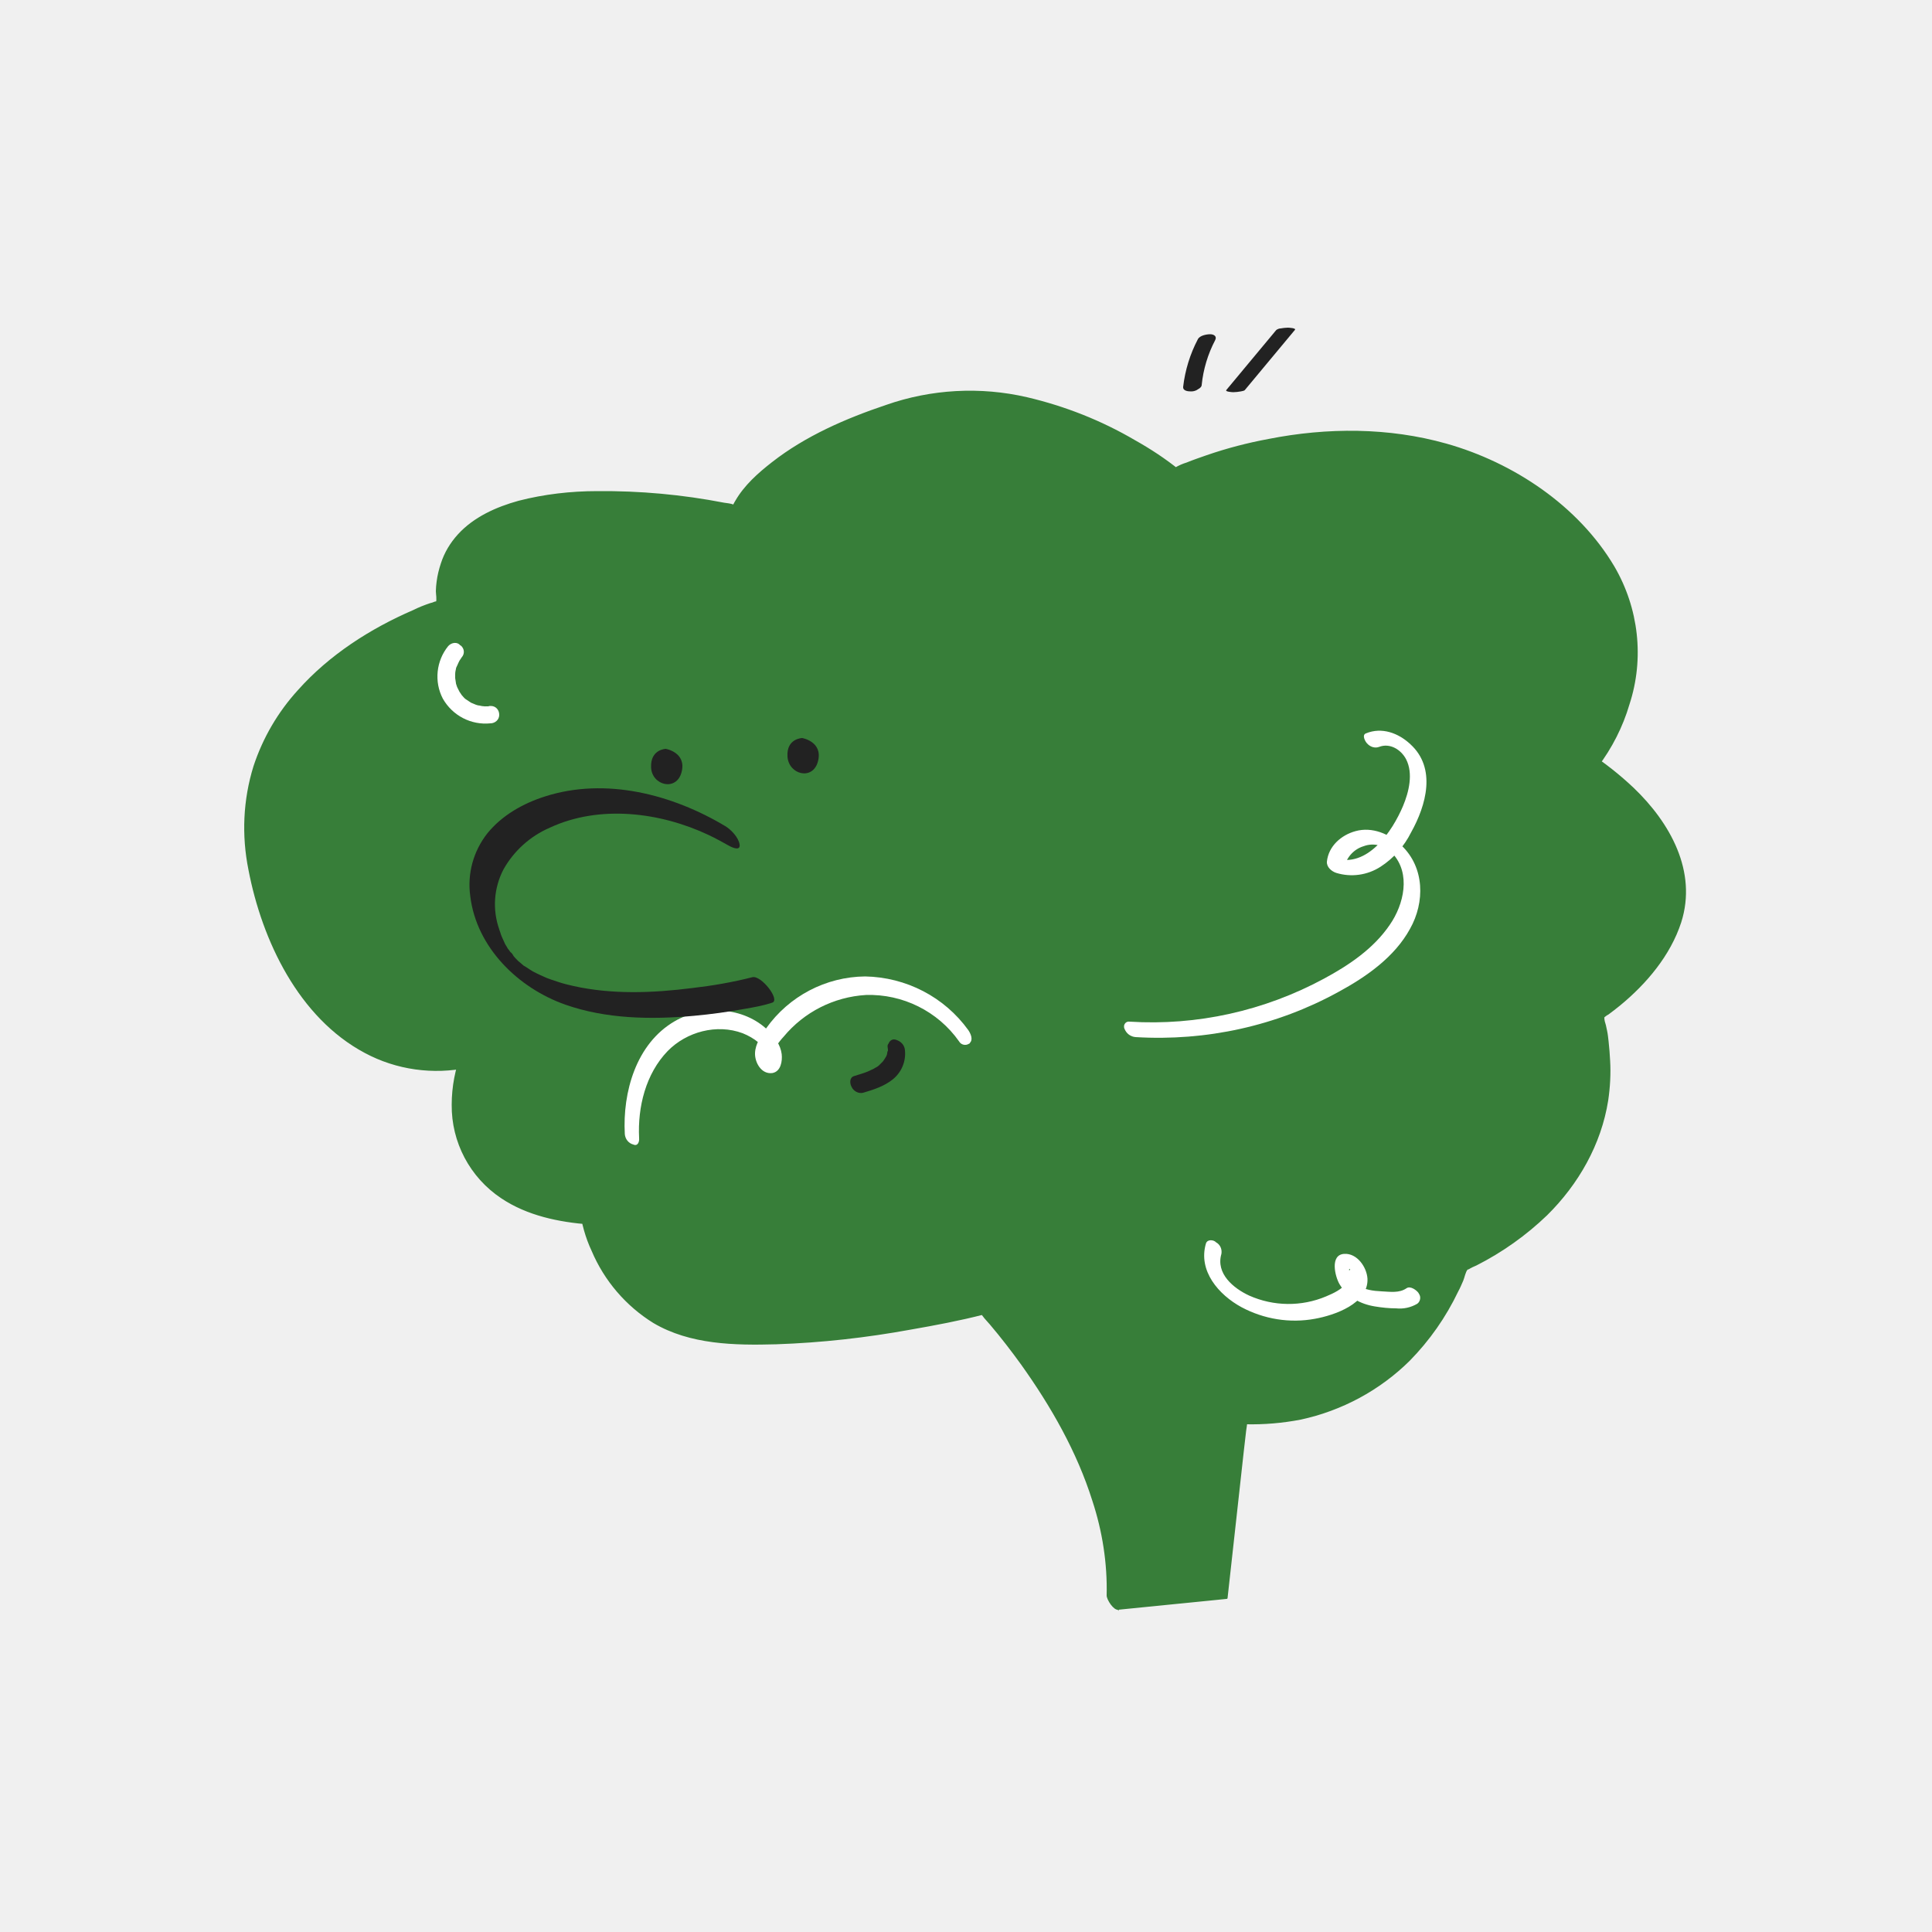
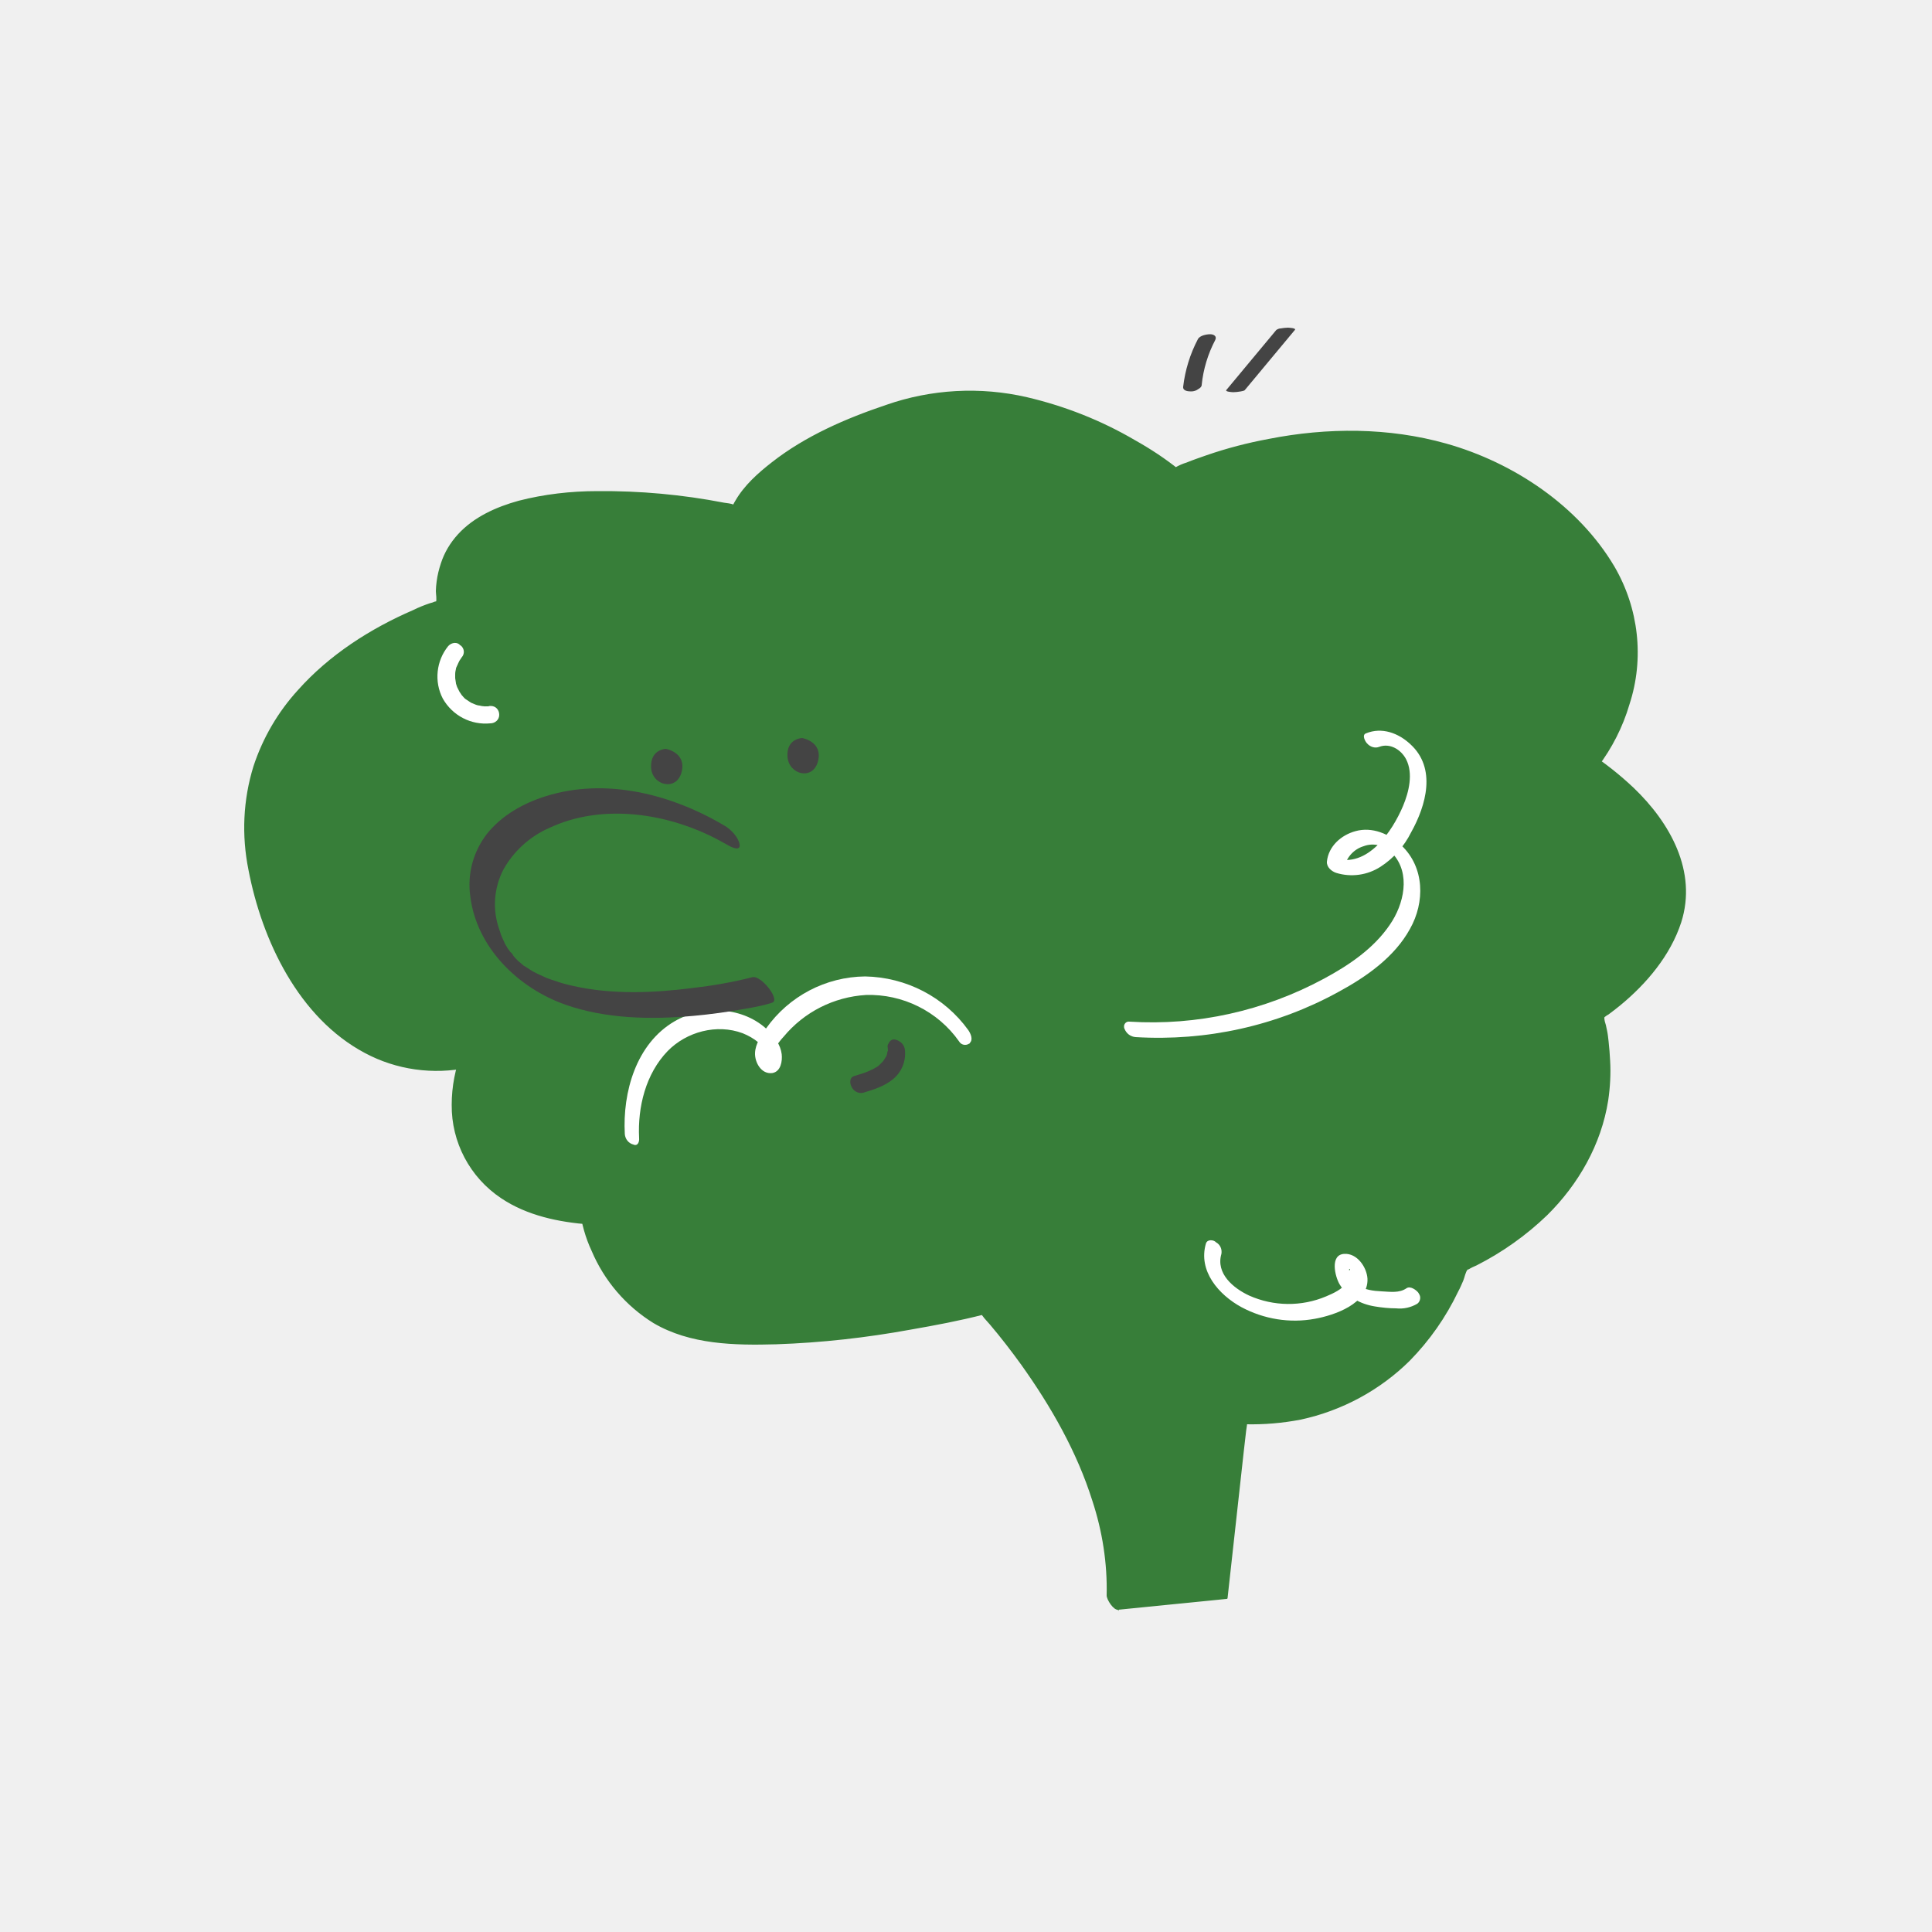
<svg xmlns="http://www.w3.org/2000/svg" transform="scale(1)" version="1.1" id="Q1VdSWXrBI" x="0px" y="0px" viewBox="0 0 500 500" xml:space="preserve" class="pbimage_pbimage__wrapper__image__0LEis false">
-   <style type="text/css"> .st0{fill:#377E39;} .st1{fill:#FFFFFF;} .st2{fill:#222;}
-  .st2{fill:#222;}
+   <style type="text/css"> .st0{fill:#377E39;} .st1{fill:#FFFFFF;} .st2{fill:#444444;}
+  .st2{fill:#444444;}
 .st1{fill:#FFFFFF;}
 .st0{fill:#377E39;}</style>
  <g id="brain">
    <g id="brain-2">
      <path class="st0" d="M151.6,314.3c0,0,2.8,27.8,31.2,31s70.3-7.1,70.3-7.1s36.3,37.5,34.9,76.3l28-2.8l4.9-45.2    c0,0,39.9,3.9,57.4-40c0,0,46.1-18.9,35.3-65.3c0,0,48.8-31.4-1.5-65c0,0,29.8-37.6-12-68s-94.2-5.7-94.2-5.7s-35.5-29-72-17.2    S191.8,132,191.8,132s-79.2-17.4-76.9,25.1c0,0-62.2,19.5-47.5,74s54.2,42.3,54.2,42.3S105.9,310.9,151.6,314.3z" />
      <path class="st0" d="M150,312.9c0.5,3.7,1.5,7.4,3.1,10.8c3.3,7.8,8.9,14.3,16,18.7c9.5,5.6,21,5.8,31.8,5.5    c11.7-0.4,23.3-1.7,34.8-3.8c6.3-1.1,12.7-2.3,18.9-3.9l-1.5-1l0.9,1l0.4,0.5l0.3,0.4c0.4,0.4-0.4-0.5,0,0s1,1.1,1.5,1.7    c2.8,3.3,5.5,6.8,8.1,10.4c7.7,10.8,14.4,22.5,18.4,35.2c2.6,7.9,3.9,16.2,3.7,24.5c0,1.1,1.8,3.9,3,3.7l28-2.8    c0.2,0,0.3-0.1,0.3-0.3c0,0,0,0,0,0l2.5-22.6l1.7-15.4l0.6-5.2c0.1-0.5,0.1-0.9,0.2-1.4c0-0.7,0.3-0.3-0.3-0.3    c4.8,0.1,9.5-0.3,14.2-1.2c10.7-2.3,20.5-7.6,28.2-15.2c5.2-5.3,9.4-11.3,12.6-18c0.5-0.9,0.9-1.9,1.3-2.8    c0.3-0.7,0.6-2.3,1.1-2.8c0.1-0.1,0.2-0.1,0.3-0.1c0.6-0.4,1.3-0.7,2-1c6.7-3.4,12.9-7.8,18.3-13c8.1-8,14-18.3,15.8-29.7    c0.5-3.4,0.7-6.9,0.5-10.3c-0.1-1.7-0.2-3.3-0.4-5c-0.1-0.9-0.2-1.9-0.4-2.8c-0.1-0.5-0.2-1-0.3-1.4c-0.2-0.6-0.4-1.3-0.4-1.9    c0-0.1-0.2,0.2,0.1-0.2c0.3-0.2,0.6-0.5,0.9-0.6c1.1-0.8,2.1-1.6,3.1-2.4c6.8-5.6,13-12.9,15.8-21.5c4.2-13.2-2.9-25.8-12.3-34.8    c-3.6-3.4-7.4-6.4-11.5-9.1l2.2,3.7c3.7-4.9,6.5-10.4,8.2-16.2c3.9-11.9,2.4-24.9-3.9-35.7c-9.3-15.7-26.1-26.9-43.5-31.8    c-14.9-4.2-30.8-4.2-46-1.2c-5.4,1-10.8,2.4-16,4.2c-1.7,0.6-3.5,1.2-5.2,1.9c-1,0.3-1.9,0.7-2.8,1.2c-0.1,0.1-0.2,0.1-0.4,0.2    l1.3,0.5c-3.6-2.9-7.4-5.4-11.5-7.7c-8.7-5.1-18.1-8.8-27.9-11.1c-12.1-2.8-24.8-2.1-36.5,2c-10.4,3.5-20.8,8-29.5,14.8    c-3.6,2.8-7.2,6-9.5,10c-0.2,0.3-0.4,0.7-0.6,1.1c-0.1,0.4,0.2-0.1,0.2-0.1c-0.8-0.3-1.7-0.4-2.5-0.5c-10.8-2.1-21.8-3.1-32.8-3    c-6.9,0-13.8,0.8-20.4,2.5c-5.8,1.6-11.6,4.2-15.7,8.7c-2,2.2-3.5,4.7-4.4,7.5c-0.5,1.5-0.9,3.1-1.1,4.7c-0.1,0.8-0.2,1.7-0.2,2.5    c0,0.6,0.3,2.4,0,2.8c0.2-0.3-0.1-0.1-0.3-0.1c-0.4,0.2-0.8,0.3-1.2,0.4c-1.5,0.5-3,1.1-4.4,1.8c-11.1,4.8-21.7,11.6-29.8,20.7    c-5.2,5.7-9.1,12.4-11.5,19.7c-2.7,8.7-3.1,17.9-1.3,26.8c3.5,18.3,13,38.3,30.1,47.4c8.2,4.4,17.7,5.7,26.8,3.8    c0.6-0.1,1.1-0.2,1.6-0.4l-3.3-3.7c-1.7,4.4-2.6,9-2.6,13.7c-0.1,9.7,4.7,18.8,12.8,24.2c6.7,4.5,14.9,6.2,22.9,6.8    c0.9,0.1-0.2-1.8-0.3-2c-0.5-0.7-1.4-2-2.4-2c-6.8-0.5-13.8-1.8-19.7-5.1c-2-1.1-3.8-2.5-5.4-4.2c-1-1.2-1.9-2.5-2.5-4    c-2.7-6.1-2.3-13.2-0.7-19.5c0.3-1.5,0.8-2.9,1.4-4.3c0.4-1.1-2.2-4-3.3-3.7c0.3-0.1,0,0-0.2,0l-0.9,0.2c-1.2,0.3-2.4,0.5-3.6,0.6    c-4,0.4-8,0.3-12-0.4c-5.4-1-10.4-3.2-14.9-6.4c-6-4.4-10.3-10.5-13.6-17.1c-7.7-15.7-11.1-34.5-4.1-51.1    c5.1-12,14.8-21.5,25.6-28.4c4.1-2.6,8.3-4.9,12.7-6.9c1.5-0.7,3-1.3,4.6-1.9c0.9-0.2,1.7-0.5,2.5-0.9c0.1-0.1,0.2-0.1,0.3-0.1    c0.1-0.1,0.2-0.3,0.1-0.5c-0.3-6.9,1.8-13.7,7-18.4c5-4.5,11.7-6.8,18.2-8.1c13.7-2.7,28.1-1.7,41.8,0.3c3.2,0.5,6.4,1,9.6,1.7    c0.2,0,0.3-0.1,0.3-0.2c0,0,0,0,0,0c0.9-2.2,3.1-4.7,4.9-6.5c6.3-6.3,14.4-10.8,22.5-14.4c6.4-3,13.1-5.4,20-7    c6.2-1.3,12.6-1.6,18.9-1c11,1,21.7,4.7,31.5,9.8c3.8,1.9,7.4,4.1,10.9,6.5c0.6,0.4,1.2,0.8,1.8,1.3l1.1,0.8l0.6,0.5l0.3,0.2    c0.3,0.3,0.9,0.7,1.3,0.5c5.9-2.6,12.1-4.7,18.4-6.1c13.6-3.3,27.9-4.4,41.7-2.1c17,2.8,34.6,11.2,45.2,25.1    c7.5,9.9,9.5,22.4,6.5,34.3c-1.6,6.7-4.6,13.1-8.8,18.6c-0.8,1,1.5,3.2,2.2,3.7c7,4.7,14.2,10.5,17.9,18.3    c2.4,5.1,3,10.8,1.8,16.3c-2,9.1-8.3,16.8-15.2,22.7c-1.7,1.5-3.4,2.8-5.2,4c-0.1,0.1-0.2,0.3-0.1,0.5c3.2,14,1.5,28.5-6.4,40.7    c-5.5,8.3-12.8,15.2-21.4,20.3c-2.1,1.3-4.4,2.4-6.6,3.5c-1.2,0.6-1.3,2-1.9,3.2c-1.8,4.1-3.9,8-6.4,11.7    c-7.2,10.7-17.9,18.7-30.2,22.7c-4.1,1.3-8.3,2.1-12.5,2.5c-1.4,0.1-2.8,0.2-4.1,0.2c-0.8-0.1-1.5-0.1-2.3-0.1c-0.1,0-0.2,0-0.3,0    c-0.2,0-0.3,0.1-0.3,0.2c0,0,0,0,0,0l-3.4,31.2l-0.9,8.7c-0.2,1.5-0.7,3.4-0.5,4.9c0,0.1,0,0.3,0,0.4s0.5-0.2,0.2-0.2    c-0.7,0-1.4,0.1-2.1,0.2l-8.7,0.9l-17,1.7l3,3.7c0.6-18.9-7.1-37.2-16.8-53.1c-3.9-6.3-8.1-12.4-12.8-18.1    c-2.1-2.7-4.4-5.3-6.8-7.8c-1.2-1.2-1.6-1-3-0.7c-2.1,0.5-4.1,0.9-6.2,1.4c-7.5,1.6-15.1,2.9-22.7,3.9c-9.6,1.4-19.2,2.1-28.9,2.1    c-8.6-0.1-17.6-0.6-25.1-5.1c-8.2-4.9-12.6-13.4-14.2-22.6c0-0.2-0.1-0.4-0.1-0.6c-0.3-1.1-1-2.1-1.9-2.8    C151,312.6,149.9,311.8,150,312.9z" />
    </g>
    <path class="st1" d="M293.9,268.4c18.3,1.1,36.5-2.9,52.5-11.7c7.2-3.9,14.5-9,18.5-16.3c3.9-6.9,3.8-15.9-2.2-21.6   c-3.1-3-7.6-4.9-11.9-3.7c-3.7,1-7,3.9-7.4,7.9c-0.1,1.4,1.2,2.5,2.4,2.9c3.9,1.2,8.1,0.6,11.5-1.6c3.4-2.2,6.1-5.3,7.9-8.9   c3.9-7,6.6-16.6-0.2-22.8c-3.1-2.9-7.4-4.5-11.5-2.8c-1.1,0.4-0.2,2.1,0.3,2.6c0.8,0.9,2,1.3,3.1,0.9c2.8-1.1,5.7,0.7,7,3.2   c1.9,3.7,0.7,8.5-0.8,12.1c-2.8,6.6-9.2,16.2-17.7,13.5l2.4,2.9c0.4-2.8,2.4-5.2,5.1-6c2.6-1,5.6-0.2,7.5,1.9   c4.8,5.2,2.9,13.2-0.7,18.4c-4.2,6.2-10.6,10.5-17.1,14c-15.4,8.3-32.8,12.2-50.3,11.1c-0.7-0.1-1.3,0.4-1.4,1.1   c0,0.3,0,0.5,0.1,0.7C291.5,267.5,292.6,268.3,293.9,268.4L293.9,268.4z" fill="#FFFFFF" />
    <path class="st1" d="M312.1,321.8c-2.1,7.1,3.3,13.3,9.2,16.5c5.8,3.1,12.5,4.2,19,3c5-0.9,13.9-3.9,13.6-10.4   c-0.2-3-2.7-6.6-6-6.4c-3.8,0.2-2.4,5.9-1.2,7.9c2,3.3,5.4,5.1,9.1,5.7c1.8,0.3,3.7,0.5,5.5,0.5c1.9,0.2,3.8-0.2,5.5-1.2   c0.8-0.6,1-1.8,0.4-2.6c0-0.1-0.1-0.1-0.1-0.2c-0.5-0.7-2.1-1.9-3.1-1.2c-1.9,1.3-4.2,0.9-6.4,0.8s-4.5-0.4-6.2-1.6   c-0.7-0.5-1.2-1.2-1.5-2c-0.1-0.3-0.2-0.7-0.2-1c0-0.2,0-0.4,0-0.6c0-0.7,0.2-0.1-0.3-0.2c0.2,0-0.4-0.1-0.3-0.2   c0.5-0.7,0.2,0.5,0.1,0.2c0.1,0.2,0.1,0.5,0.2,0.7c0.1,0.9-0.2,1.7-0.8,2.4c-1.3,1.8-3.5,2.8-5.4,3.6c-6.4,2.7-13.6,2.6-19.9-0.2   c-4.1-1.9-8.7-5.7-7.2-10.8c0.2-1.2-0.3-2.4-1.4-3C314.2,320.9,312.5,320.6,312.1,321.8L312.1,321.8z" fill="#FFFFFF" />
    <path class="st1" d="M165.4,294.5c-0.4-8,1.7-16.6,7.4-22.5c4.9-5,12.7-7.1,19.4-4.6c1.5,0.6,2.9,1.4,4.1,2.4c0.5,0.5,1,1,1.5,1.6   c0.4,0.5,0.5,0.5,0.5,1.2c0,0.1-0.1,0.5-0.1,0.5c0.1,0.3,0-0.2,0.2,0c0.3,0.3,0.6,0.7,0.9,1.1c0,0,0.2-0.8,0.2-0.9   c0.8-1.8,1.9-3.5,3.3-5c5.3-6.4,13-10.3,21.3-10.8c9.5-0.3,18.6,4.2,24.1,12c0.5,0.9,1.7,1.2,2.6,0.6c0.1,0,0.2-0.1,0.2-0.2   c0.9-0.9,0.2-2.4-0.4-3.3c-6.2-8.6-16.1-13.7-26.7-13.9c-10.2,0.1-19.7,5.1-25.6,13.4c-1.3,1.9-2.8,4-2.9,6.4s1.6,5.6,4.5,5.2   c2.2-0.4,2.6-3.1,2.4-4.9c-0.3-2.4-1.8-4.4-3.5-6.1c-6.3-6.2-16.8-6.7-24.2-2.4c-10,5.8-13.5,18.4-12.9,29.2c0.1,1.3,1,2.4,2.2,2.7   C165,296.7,165.5,295.6,165.4,294.5L165.4,294.5z" fill="#FFFFFF" />
    <path class="st1" d="M116,167.2c-3.1,3.8-3.7,9.2-1.4,13.6c2.5,4.4,7.3,6.9,12.3,6.4c1.2,0,2.3-0.9,2.3-2.2s-0.9-2.3-2.2-2.3   c-0.2,0-0.4,0-0.6,0.1h-0.7c-0.7,0,0.4,0.1-0.3,0c-0.4,0-0.9-0.1-1.3-0.2c-0.1,0-0.5-0.1-0.2,0l-0.7-0.2c-0.4-0.2-0.8-0.3-1.2-0.5   c-0.2-0.1-0.1-0.1,0,0l-0.2-0.1c-0.2-0.1-0.4-0.3-0.6-0.4s-0.4-0.3-0.6-0.4s-0.5-0.5-0.3-0.2c-0.3-0.3-0.5-0.6-0.8-0.9   c-0.2-0.3-0.4-0.6-0.6-0.9c-0.2-0.4-0.4-0.8-0.6-1.2c-0.1-0.2-0.1-0.4-0.2-0.6c-0.2-0.7,0,0.3-0.1-0.4c-0.1-0.4-0.1-0.9-0.2-1.3   c0-0.3,0-0.7,0-1c0-0.5,0.1-1,0.2-1.4c0-0.2,0.1-0.4,0.2-0.6s0.2-0.5,0.1-0.2c0.2-0.5,0.4-0.9,0.6-1.3c0.2-0.3,0.4-0.6,0.6-0.9   c0.8-0.9,0.7-2.2-0.2-3c-0.1,0-0.1-0.1-0.2-0.1C118.4,166.1,116.9,166.2,116,167.2L116,167.2z" fill="#FFFFFF" />
-     <path class="st2" d="M194.7,252.9c-5.1,1.3-10.3,2.2-15.5,2.8c-10.3,1.3-20.7,1.7-30.7-0.5c-1.3-0.3-2.6-0.6-3.8-1l-1.8-0.6   c-0.6-0.2,0.2,0.1-0.3-0.1l-1.1-0.4c-1.1-0.5-2.3-1-3.4-1.6l-0.4-0.2c-0.4-0.2,0.6,0.4,0.2,0.1l-0.8-0.5c-0.5-0.3-1-0.7-1.6-1   c-0.1-0.1-0.2-0.2-0.4-0.3c-0.4-0.3,0.7,0.5,0.3,0.2c-0.2-0.2-0.5-0.4-0.7-0.6l-0.6-0.5c-0.9-0.8,0.6,0.6-0.1-0.1   c-0.4-0.4-0.8-0.8-1.2-1.3s0.3,0.3,0.3,0.3c-0.1-0.1-0.2-0.2-0.3-0.4c-0.2-0.3-0.4-0.6-0.7-0.8l-0.3-0.4c-0.3-0.4,0.5,0.7,0.2,0.3   c-0.1-0.2-0.3-0.5-0.5-0.7s-0.3-0.6-0.5-0.8l-0.2-0.4c-0.3-0.6,0.2,0.4,0,0.1c-0.3-0.7-0.6-1.3-0.9-2c-0.2-0.4-0.3-0.8-0.4-1.1   l-0.2-0.6c-0.2-0.4,0,0-0.1-0.3c-1.8-5.1-1.4-10.7,1.1-15.5c2.7-4.8,6.9-8.6,12-10.8c12.9-6,28.6-4,41.1,1.9   c1.9,0.9,3.7,1.9,5.3,2.8c0.9,0.5,3,1.4,2.7-0.4s-2.2-3.8-3.7-4.7c-13.7-8.2-30.9-12.7-46.6-7.7c-5.7,1.8-11.2,4.9-15,9.6   c-3.6,4.6-5.2,10.4-4.4,16.2c1.6,13.3,12.4,23.8,24.6,28.1c10.5,3.7,22.2,3.9,33.2,2.9c4.4-0.4,8.8-1,13.2-1.8   c2.3-0.4,4.6-0.8,6.8-1.5l0.3-0.1C202.1,258.9,197,252.3,194.7,252.9L194.7,252.9z" fill="#222" />
-     <path class="st2" d="M172.3,193.8c0,0,5.4,0.9,4.1,6s-7.7,3.5-7.9-1.2S172.3,193.8,172.3,193.8z" fill="#222" />
-     <path class="st2" d="M207.6,191c0,0,5.4,0.9,4.1,6s-7.6,3.5-7.9-1.2S207.6,191,207.6,191z" fill="#222" />
-     <path class="st2" d="M311,99.6c0.4-4,1.6-8,3.5-11.6c0.5-1-0.4-1.5-1.3-1.5s-2.7,0.3-3.2,1.3c-2,3.8-3.3,8-3.8,12.3   c-0.1,1.1,1.3,1.2,2.1,1.2c0.6,0,1.3-0.2,1.8-0.6C310.5,100.5,311,100.1,311,99.6L311,99.6z" fill="#222" />
-     <path class="st2" d="M322.2,100.9l12.9-15.5c0.5-0.5-1.6-0.6-1.8-0.6c-0.6,0-1.3,0.1-1.9,0.2c-0.4,0-0.8,0.2-1.1,0.4l-12.9,15.5   c-0.5,0.5,1.6,0.6,1.8,0.6c0.6,0,1.3-0.1,1.9-0.2C321.4,101.2,322,101.2,322.2,100.9z" fill="#222" />
-     <path class="st2" d="M229.7,270.8c0,0.3,0.1,0.6,0.1,0.9c0,0.4,0-0.3,0,0s0,0.2-0.1,0.4s-0.1,0.8-0.2,0.9l0.1-0.2l-0.1,0.2   l-0.1,0.3c-0.3,0.5-0.6,1-0.9,1.4c0.3-0.4,0,0-0.1,0.1l-0.3,0.3c-0.2,0.2-0.4,0.4-0.6,0.6c-0.2,0.2-0.5,0.4-0.7,0.5l-0.4,0.2   l-0.2,0.1c0.2-0.1,0.2-0.1,0.1,0c-0.6,0.3-1.1,0.5-1.7,0.8c-1.2,0.5-2.4,0.8-3.6,1.2s-1.1,1.9-0.6,2.8c0.5,1.1,1.8,1.8,3,1.5   c2.7-0.8,5.5-1.7,7.7-3.5c2.2-1.8,3.4-4.6,3.1-7.5c-0.1-1.3-1-2.3-2.3-2.7c-0.8-0.3-1.6,0.1-1.9,0.9   C229.7,270.4,229.7,270.6,229.7,270.8L229.7,270.8z" fill="#222" />
+     <path class="st2" d="M194.7,252.9c-5.1,1.3-10.3,2.2-15.5,2.8c-10.3,1.3-20.7,1.7-30.7-0.5c-1.3-0.3-2.6-0.6-3.8-1l-1.8-0.6   c-0.6-0.2,0.2,0.1-0.3-0.1l-1.1-0.4c-1.1-0.5-2.3-1-3.4-1.6l-0.4-0.2c-0.4-0.2,0.6,0.4,0.2,0.1l-0.8-0.5c-0.5-0.3-1-0.7-1.6-1   c-0.1-0.1-0.2-0.2-0.4-0.3c-0.4-0.3,0.7,0.5,0.3,0.2c-0.2-0.2-0.5-0.4-0.7-0.6l-0.6-0.5c-0.9-0.8,0.6,0.6-0.1-0.1   c-0.4-0.4-0.8-0.8-1.2-1.3s0.3,0.3,0.3,0.3c-0.1-0.1-0.2-0.2-0.3-0.4c-0.2-0.3-0.4-0.6-0.7-0.8l-0.3-0.4c-0.3-0.4,0.5,0.7,0.2,0.3   c-0.1-0.2-0.3-0.5-0.5-0.7s-0.3-0.6-0.5-0.8l-0.2-0.4c-0.3-0.6,0.2,0.4,0,0.1c-0.3-0.7-0.6-1.3-0.9-2c-0.2-0.4-0.3-0.8-0.4-1.1   l-0.2-0.6c-0.2-0.4,0,0-0.1-0.3c-1.8-5.1-1.4-10.7,1.1-15.5c2.7-4.8,6.9-8.6,12-10.8c12.9-6,28.6-4,41.1,1.9   c1.9,0.9,3.7,1.9,5.3,2.8c0.9,0.5,3,1.4,2.7-0.4s-2.2-3.8-3.7-4.7c-13.7-8.2-30.9-12.7-46.6-7.7c-5.7,1.8-11.2,4.9-15,9.6   c-3.6,4.6-5.2,10.4-4.4,16.2c1.6,13.3,12.4,23.8,24.6,28.1c10.5,3.7,22.2,3.9,33.2,2.9c4.4-0.4,8.8-1,13.2-1.8   c2.3-0.4,4.6-0.8,6.8-1.5l0.3-0.1C202.1,258.9,197,252.3,194.7,252.9L194.7,252.9z" fill="#444444" />
+     <path class="st2" d="M172.3,193.8c0,0,5.4,0.9,4.1,6s-7.7,3.5-7.9-1.2S172.3,193.8,172.3,193.8z" fill="#444444" />
+     <path class="st2" d="M207.6,191c0,0,5.4,0.9,4.1,6s-7.6,3.5-7.9-1.2S207.6,191,207.6,191z" fill="#444444" />
+     <path class="st2" d="M311,99.6c0.4-4,1.6-8,3.5-11.6c0.5-1-0.4-1.5-1.3-1.5s-2.7,0.3-3.2,1.3c-2,3.8-3.3,8-3.8,12.3   c-0.1,1.1,1.3,1.2,2.1,1.2c0.6,0,1.3-0.2,1.8-0.6C310.5,100.5,311,100.1,311,99.6L311,99.6z" fill="#444444" />
+     <path class="st2" d="M322.2,100.9l12.9-15.5c0.5-0.5-1.6-0.6-1.8-0.6c-0.6,0-1.3,0.1-1.9,0.2c-0.4,0-0.8,0.2-1.1,0.4l-12.9,15.5   c-0.5,0.5,1.6,0.6,1.8,0.6c0.6,0,1.3-0.1,1.9-0.2C321.4,101.2,322,101.2,322.2,100.9z" fill="#444444" />
+     <path class="st2" d="M229.7,270.8c0,0.3,0.1,0.6,0.1,0.9c0,0.4,0-0.3,0,0s0,0.2-0.1,0.4s-0.1,0.8-0.2,0.9l0.1-0.2l-0.1,0.2   l-0.1,0.3c-0.3,0.5-0.6,1-0.9,1.4c0.3-0.4,0,0-0.1,0.1l-0.3,0.3c-0.2,0.2-0.4,0.4-0.6,0.6c-0.2,0.2-0.5,0.4-0.7,0.5l-0.4,0.2   l-0.2,0.1c0.2-0.1,0.2-0.1,0.1,0c-0.6,0.3-1.1,0.5-1.7,0.8c-1.2,0.5-2.4,0.8-3.6,1.2s-1.1,1.9-0.6,2.8c0.5,1.1,1.8,1.8,3,1.5   c2.7-0.8,5.5-1.7,7.7-3.5c2.2-1.8,3.4-4.6,3.1-7.5c-0.1-1.3-1-2.3-2.3-2.7c-0.8-0.3-1.6,0.1-1.9,0.9   C229.7,270.4,229.7,270.6,229.7,270.8L229.7,270.8z" fill="#444444" />
  </g>
</svg>
